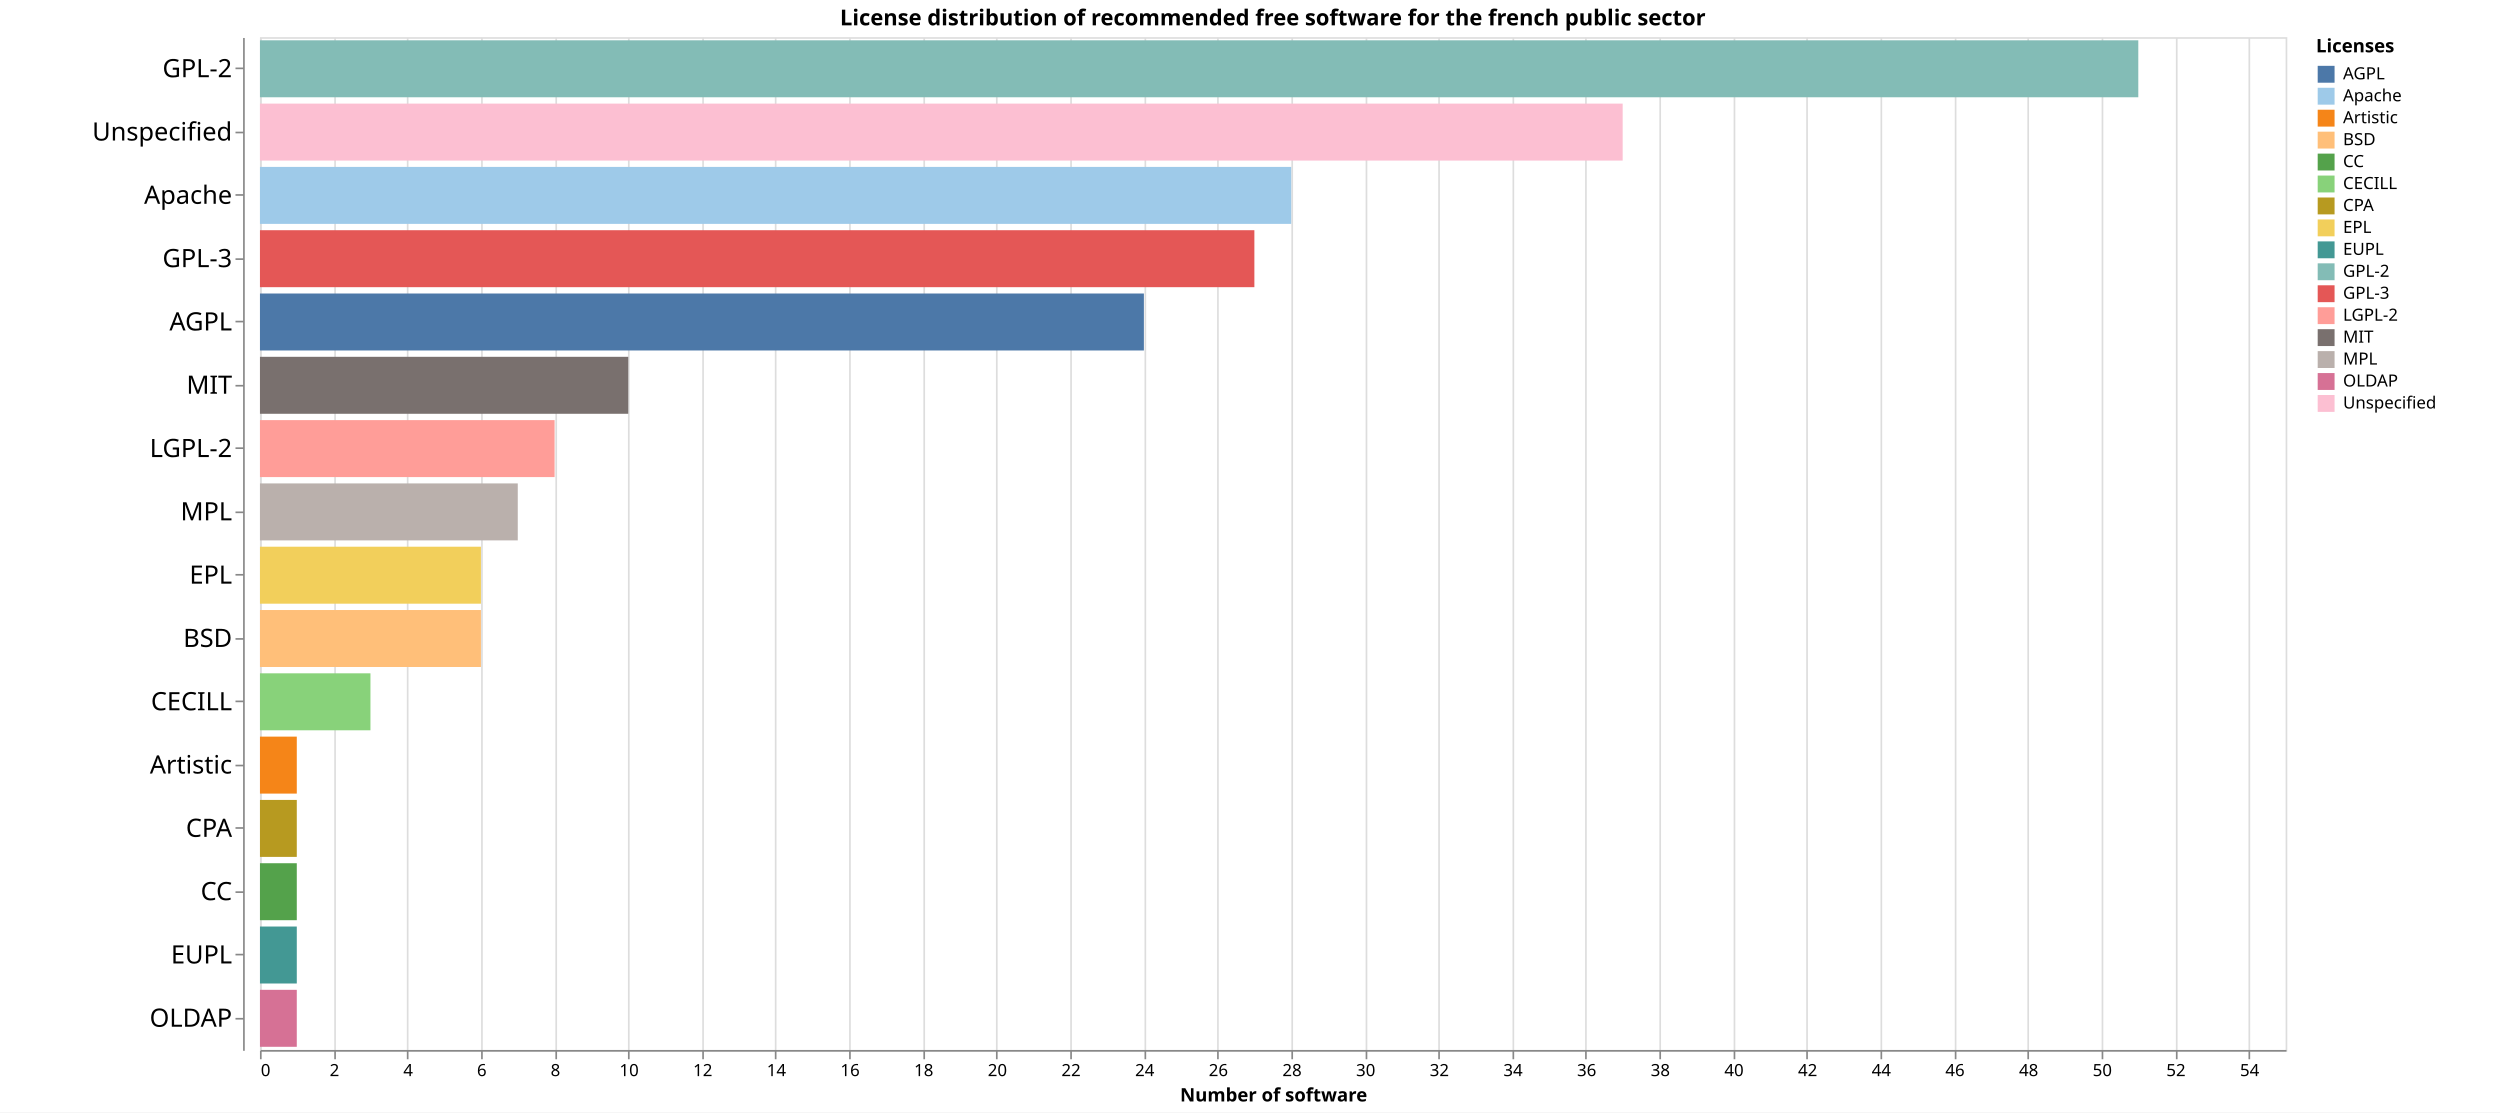
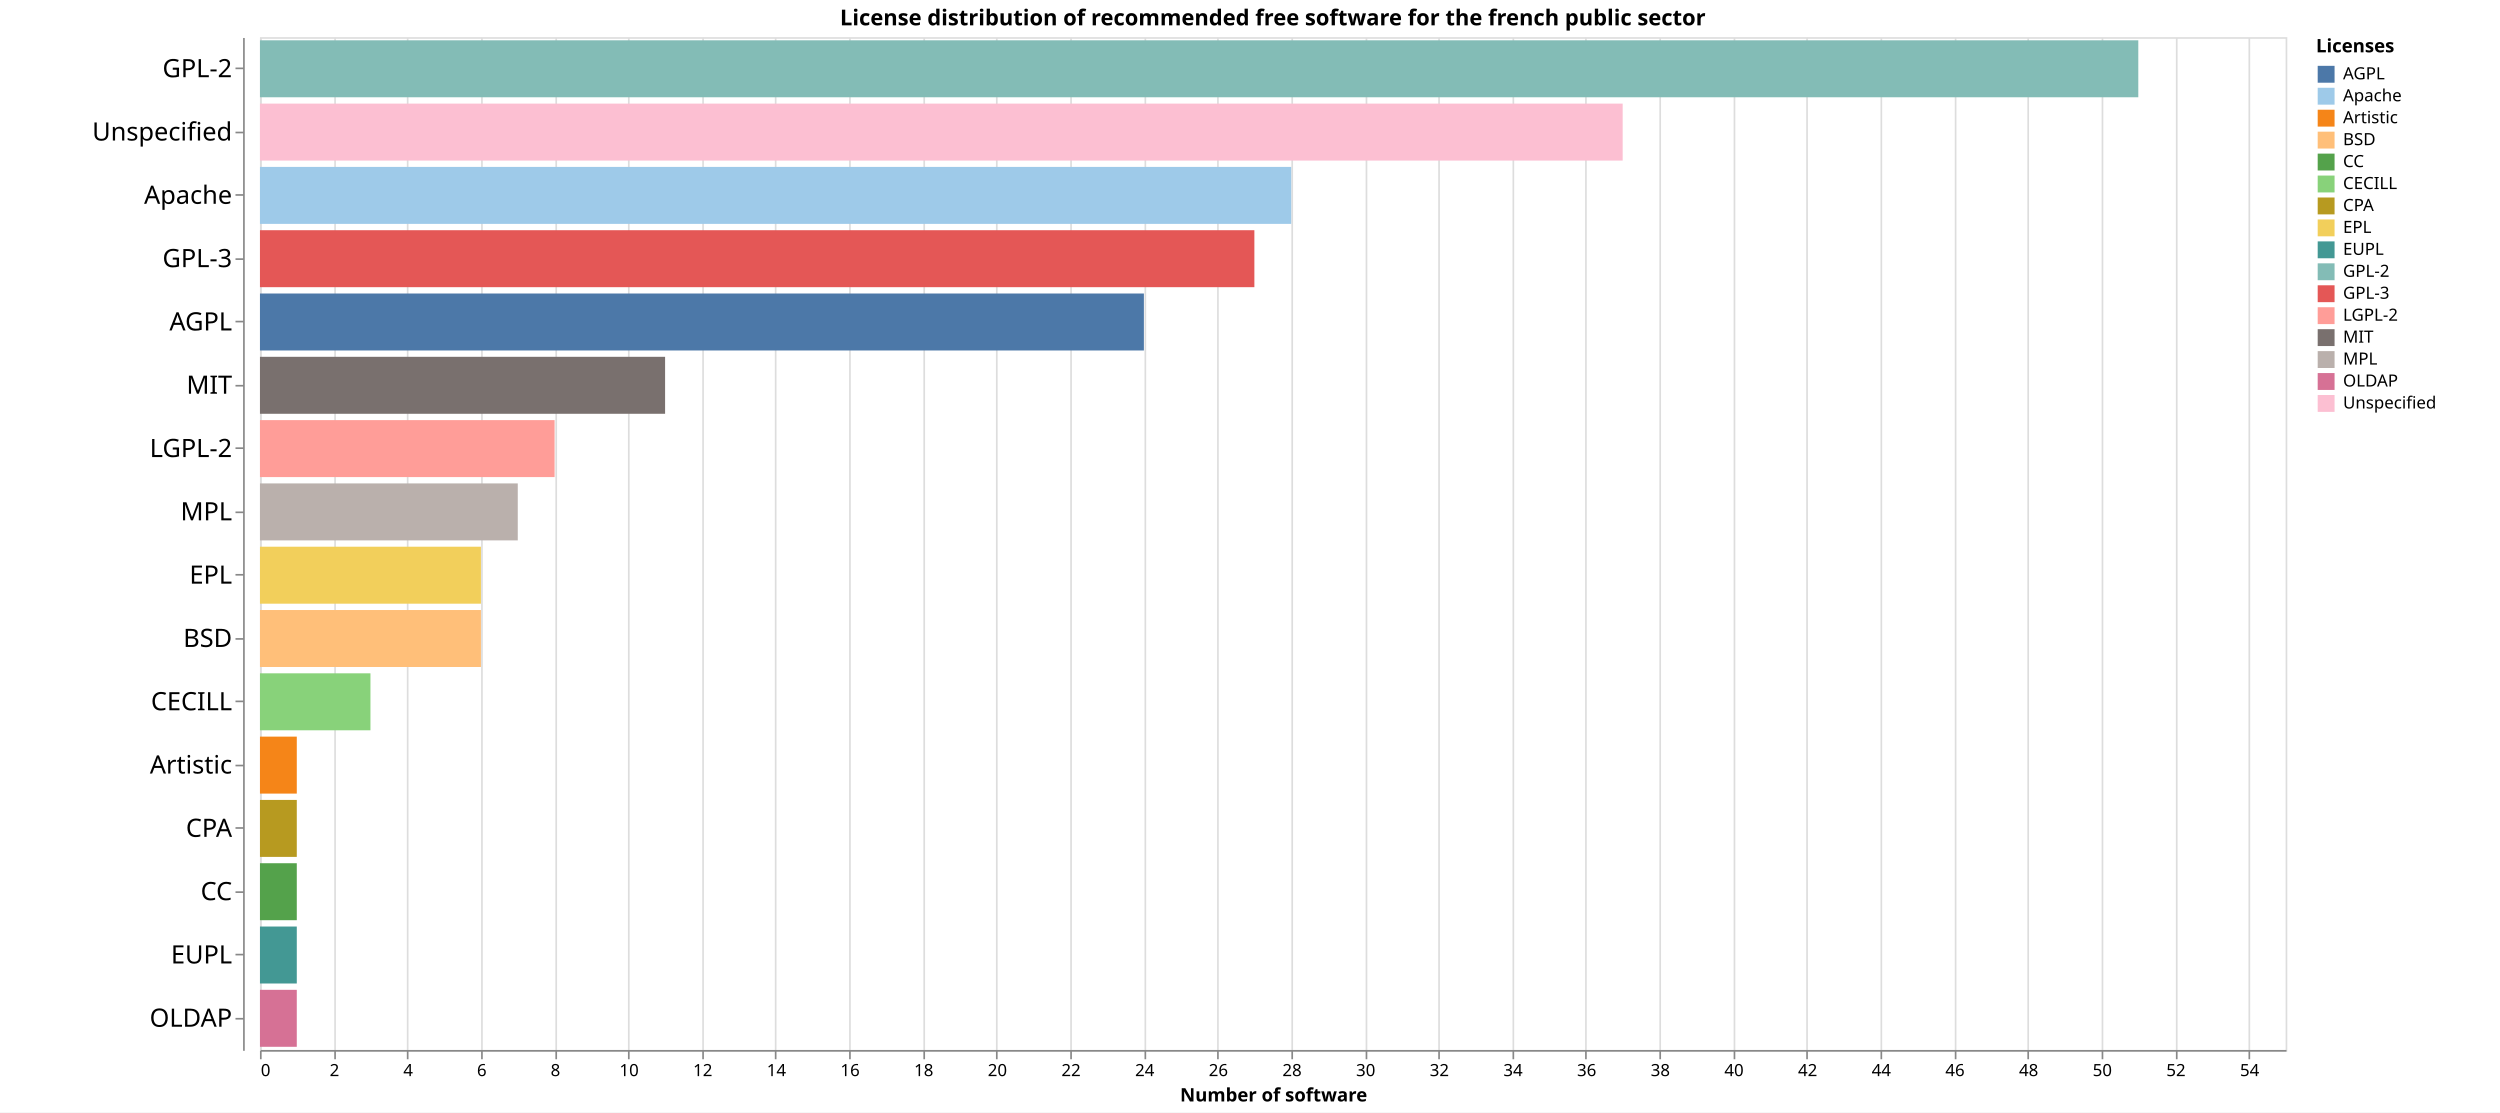
<svg xmlns="http://www.w3.org/2000/svg" version="1.1" class="marks" width="1481" height="659" viewBox="0 0 1481 659">
  <rect width="1481" height="659" fill="white" />
  <g fill="none" stroke-miterlimit="10" transform="translate(154,22)">
    <g class="mark-group role-frame root" role="graphics-object" aria-roledescription="group mark container">
      <g transform="translate(0,0)">
        <path class="background" aria-hidden="true" d="M0.5,0.5h1200v600h-1200Z" stroke="#ddd" />
        <g>
          <g class="mark-group role-axis" aria-hidden="true">
            <g transform="translate(0.5,600.5)">
              <path class="background" aria-hidden="true" d="M0,0h0v0h0Z" pointer-events="none" />
              <g>
                <g class="mark-rule role-axis-grid" pointer-events="none">
                  <line transform="translate(0,0)" x2="0" y2="-600" stroke="#ddd" stroke-width="1" opacity="1" />
                  <line transform="translate(44,0)" x2="0" y2="-600" stroke="#ddd" stroke-width="1" opacity="1" />
                  <line transform="translate(87,0)" x2="0" y2="-600" stroke="#ddd" stroke-width="1" opacity="1" />
                  <line transform="translate(131,0)" x2="0" y2="-600" stroke="#ddd" stroke-width="1" opacity="1" />
                  <line transform="translate(175,0)" x2="0" y2="-600" stroke="#ddd" stroke-width="1" opacity="1" />
                  <line transform="translate(218,0)" x2="0" y2="-600" stroke="#ddd" stroke-width="1" opacity="1" />
                  <line transform="translate(262,0)" x2="0" y2="-600" stroke="#ddd" stroke-width="1" opacity="1" />
                  <line transform="translate(305,0)" x2="0" y2="-600" stroke="#ddd" stroke-width="1" opacity="1" />
                  <line transform="translate(349,0)" x2="0" y2="-600" stroke="#ddd" stroke-width="1" opacity="1" />
                  <line transform="translate(393,0)" x2="0" y2="-600" stroke="#ddd" stroke-width="1" opacity="1" />
                  <line transform="translate(436,0)" x2="0" y2="-600" stroke="#ddd" stroke-width="1" opacity="1" />
                  <line transform="translate(480,0)" x2="0" y2="-600" stroke="#ddd" stroke-width="1" opacity="1" />
                  <line transform="translate(524,0)" x2="0" y2="-600" stroke="#ddd" stroke-width="1" opacity="1" />
                  <line transform="translate(567,0)" x2="0" y2="-600" stroke="#ddd" stroke-width="1" opacity="1" />
                  <line transform="translate(611,0)" x2="0" y2="-600" stroke="#ddd" stroke-width="1" opacity="1" />
                  <line transform="translate(655,0)" x2="0" y2="-600" stroke="#ddd" stroke-width="1" opacity="1" />
                  <line transform="translate(698,0)" x2="0" y2="-600" stroke="#ddd" stroke-width="1" opacity="1" />
                  <line transform="translate(742,0)" x2="0" y2="-600" stroke="#ddd" stroke-width="1" opacity="1" />
                  <line transform="translate(785,0)" x2="0" y2="-600" stroke="#ddd" stroke-width="1" opacity="1" />
                  <line transform="translate(829,0)" x2="0" y2="-600" stroke="#ddd" stroke-width="1" opacity="1" />
                  <line transform="translate(873,0)" x2="0" y2="-600" stroke="#ddd" stroke-width="1" opacity="1" />
                  <line transform="translate(916,0)" x2="0" y2="-600" stroke="#ddd" stroke-width="1" opacity="1" />
                  <line transform="translate(960,0)" x2="0" y2="-600" stroke="#ddd" stroke-width="1" opacity="1" />
                  <line transform="translate(1004,0)" x2="0" y2="-600" stroke="#ddd" stroke-width="1" opacity="1" />
                  <line transform="translate(1047,0)" x2="0" y2="-600" stroke="#ddd" stroke-width="1" opacity="1" />
                  <line transform="translate(1091,0)" x2="0" y2="-600" stroke="#ddd" stroke-width="1" opacity="1" />
                  <line transform="translate(1135,0)" x2="0" y2="-600" stroke="#ddd" stroke-width="1" opacity="1" />
                  <line transform="translate(1178,0)" x2="0" y2="-600" stroke="#ddd" stroke-width="1" opacity="1" />
                </g>
              </g>
              <path class="foreground" aria-hidden="true" d="" pointer-events="none" display="none" />
            </g>
          </g>
          <g class="mark-group role-axis" role="graphics-symbol" aria-roledescription="axis" aria-label="X-axis titled 'Number of software' for a linear scale with values from 0 to 55">
            <g transform="translate(0.5,600.5)">
              <path class="background" aria-hidden="true" d="M0,0h0v0h0Z" pointer-events="none" />
              <g>
                <g class="mark-rule role-axis-tick" pointer-events="none">
                  <line transform="translate(0,0)" x2="0" y2="5" stroke="#888" stroke-width="1" opacity="1" />
                  <line transform="translate(44,0)" x2="0" y2="5" stroke="#888" stroke-width="1" opacity="1" />
                  <line transform="translate(87,0)" x2="0" y2="5" stroke="#888" stroke-width="1" opacity="1" />
                  <line transform="translate(131,0)" x2="0" y2="5" stroke="#888" stroke-width="1" opacity="1" />
                  <line transform="translate(175,0)" x2="0" y2="5" stroke="#888" stroke-width="1" opacity="1" />
                  <line transform="translate(218,0)" x2="0" y2="5" stroke="#888" stroke-width="1" opacity="1" />
                  <line transform="translate(262,0)" x2="0" y2="5" stroke="#888" stroke-width="1" opacity="1" />
                  <line transform="translate(305,0)" x2="0" y2="5" stroke="#888" stroke-width="1" opacity="1" />
                  <line transform="translate(349,0)" x2="0" y2="5" stroke="#888" stroke-width="1" opacity="1" />
                  <line transform="translate(393,0)" x2="0" y2="5" stroke="#888" stroke-width="1" opacity="1" />
                  <line transform="translate(436,0)" x2="0" y2="5" stroke="#888" stroke-width="1" opacity="1" />
                  <line transform="translate(480,0)" x2="0" y2="5" stroke="#888" stroke-width="1" opacity="1" />
                  <line transform="translate(524,0)" x2="0" y2="5" stroke="#888" stroke-width="1" opacity="1" />
                  <line transform="translate(567,0)" x2="0" y2="5" stroke="#888" stroke-width="1" opacity="1" />
                  <line transform="translate(611,0)" x2="0" y2="5" stroke="#888" stroke-width="1" opacity="1" />
                  <line transform="translate(655,0)" x2="0" y2="5" stroke="#888" stroke-width="1" opacity="1" />
                  <line transform="translate(698,0)" x2="0" y2="5" stroke="#888" stroke-width="1" opacity="1" />
                  <line transform="translate(742,0)" x2="0" y2="5" stroke="#888" stroke-width="1" opacity="1" />
                  <line transform="translate(785,0)" x2="0" y2="5" stroke="#888" stroke-width="1" opacity="1" />
                  <line transform="translate(829,0)" x2="0" y2="5" stroke="#888" stroke-width="1" opacity="1" />
                  <line transform="translate(873,0)" x2="0" y2="5" stroke="#888" stroke-width="1" opacity="1" />
                  <line transform="translate(916,0)" x2="0" y2="5" stroke="#888" stroke-width="1" opacity="1" />
                  <line transform="translate(960,0)" x2="0" y2="5" stroke="#888" stroke-width="1" opacity="1" />
                  <line transform="translate(1004,0)" x2="0" y2="5" stroke="#888" stroke-width="1" opacity="1" />
                  <line transform="translate(1047,0)" x2="0" y2="5" stroke="#888" stroke-width="1" opacity="1" />
                  <line transform="translate(1091,0)" x2="0" y2="5" stroke="#888" stroke-width="1" opacity="1" />
                  <line transform="translate(1135,0)" x2="0" y2="5" stroke="#888" stroke-width="1" opacity="1" />
                  <line transform="translate(1178,0)" x2="0" y2="5" stroke="#888" stroke-width="1" opacity="1" />
                </g>
                <g class="mark-text role-axis-label" pointer-events="none">
                  <text text-anchor="start" transform="translate(0,15)" font-family="sans-serif" font-size="10px" fill="#000" opacity="1">0</text>
                  <text text-anchor="middle" transform="translate(43.63636,15)" font-family="sans-serif" font-size="10px" fill="#000" opacity="1">2</text>
                  <text text-anchor="middle" transform="translate(87.27273,15)" font-family="sans-serif" font-size="10px" fill="#000" opacity="1">4</text>
                  <text text-anchor="middle" transform="translate(130.9091,15)" font-family="sans-serif" font-size="10px" fill="#000" opacity="1">6</text>
                  <text text-anchor="middle" transform="translate(174.5455,15)" font-family="sans-serif" font-size="10px" fill="#000" opacity="1">8</text>
                  <text text-anchor="middle" transform="translate(218.1818,15)" font-family="sans-serif" font-size="10px" fill="#000" opacity="1">10</text>
                  <text text-anchor="middle" transform="translate(261.8182,15)" font-family="sans-serif" font-size="10px" fill="#000" opacity="1">12</text>
                  <text text-anchor="middle" transform="translate(305.4545,15)" font-family="sans-serif" font-size="10px" fill="#000" opacity="1">14</text>
                  <text text-anchor="middle" transform="translate(349.0909,15)" font-family="sans-serif" font-size="10px" fill="#000" opacity="1">16</text>
                  <text text-anchor="middle" transform="translate(392.7273,15)" font-family="sans-serif" font-size="10px" fill="#000" opacity="1">18</text>
                  <text text-anchor="middle" transform="translate(436.3636,15)" font-family="sans-serif" font-size="10px" fill="#000" opacity="1">20</text>
                  <text text-anchor="middle" transform="translate(480,15)" font-family="sans-serif" font-size="10px" fill="#000" opacity="1">22</text>
                  <text text-anchor="middle" transform="translate(523.6364,15)" font-family="sans-serif" font-size="10px" fill="#000" opacity="1">24</text>
                  <text text-anchor="middle" transform="translate(567.2727,15)" font-family="sans-serif" font-size="10px" fill="#000" opacity="1">26</text>
                  <text text-anchor="middle" transform="translate(610.9091,15)" font-family="sans-serif" font-size="10px" fill="#000" opacity="1">28</text>
                  <text text-anchor="middle" transform="translate(654.5455,15)" font-family="sans-serif" font-size="10px" fill="#000" opacity="1">30</text>
                  <text text-anchor="middle" transform="translate(698.1818,15)" font-family="sans-serif" font-size="10px" fill="#000" opacity="1">32</text>
                  <text text-anchor="middle" transform="translate(741.8182,15)" font-family="sans-serif" font-size="10px" fill="#000" opacity="1">34</text>
                  <text text-anchor="middle" transform="translate(785.4545,15)" font-family="sans-serif" font-size="10px" fill="#000" opacity="1">36</text>
                  <text text-anchor="middle" transform="translate(829.0909,15)" font-family="sans-serif" font-size="10px" fill="#000" opacity="1">38</text>
                  <text text-anchor="middle" transform="translate(872.7273,15)" font-family="sans-serif" font-size="10px" fill="#000" opacity="1">40</text>
                  <text text-anchor="middle" transform="translate(916.3636,15)" font-family="sans-serif" font-size="10px" fill="#000" opacity="1">42</text>
                  <text text-anchor="middle" transform="translate(960,15)" font-family="sans-serif" font-size="10px" fill="#000" opacity="1">44</text>
                  <text text-anchor="middle" transform="translate(1003.636,15)" font-family="sans-serif" font-size="10px" fill="#000" opacity="1">46</text>
                  <text text-anchor="middle" transform="translate(1047.273,15)" font-family="sans-serif" font-size="10px" fill="#000" opacity="1">48</text>
                  <text text-anchor="middle" transform="translate(1090.909,15)" font-family="sans-serif" font-size="10px" fill="#000" opacity="1">50</text>
                  <text text-anchor="middle" transform="translate(1134.545,15)" font-family="sans-serif" font-size="10px" fill="#000" opacity="1">52</text>
                  <text text-anchor="middle" transform="translate(1178.182,15)" font-family="sans-serif" font-size="10px" fill="#000" opacity="1">54</text>
                </g>
                <g class="mark-rule role-axis-domain" pointer-events="none">
                  <line transform="translate(0,0)" x2="1200" y2="0" stroke="#888" stroke-width="1" opacity="1" />
                </g>
                <g class="mark-text role-axis-title" pointer-events="none">
                  <text text-anchor="middle" transform="translate(600,30)" font-family="sans-serif" font-size="11px" font-weight="bold" fill="#000" opacity="1">Number of software</text>
                </g>
              </g>
              <path class="foreground" aria-hidden="true" d="" pointer-events="none" display="none" />
            </g>
          </g>
          <g class="mark-group role-axis" role="graphics-symbol" aria-roledescription="axis" aria-label="Y-axis for a discrete scale with 16 values: GPL-2, Unspecified, Apache, GPL-3, AGPL, ending with OLDAP">
            <g transform="translate(-9.5,0.5)">
              <path class="background" aria-hidden="true" d="M0,0h0v0h0Z" pointer-events="none" />
              <g>
                <g class="mark-rule role-axis-tick" pointer-events="none">
                  <line transform="translate(0,18)" x2="-5" y2="0" stroke="#888" stroke-width="1" opacity="1" />
                  <line transform="translate(0,56)" x2="-5" y2="0" stroke="#888" stroke-width="1" opacity="1" />
                  <line transform="translate(0,93)" x2="-5" y2="0" stroke="#888" stroke-width="1" opacity="1" />
                  <line transform="translate(0,131)" x2="-5" y2="0" stroke="#888" stroke-width="1" opacity="1" />
                  <line transform="translate(0,168)" x2="-5" y2="0" stroke="#888" stroke-width="1" opacity="1" />
                  <line transform="translate(0,206)" x2="-5" y2="0" stroke="#888" stroke-width="1" opacity="1" />
                  <line transform="translate(0,243)" x2="-5" y2="0" stroke="#888" stroke-width="1" opacity="1" />
                  <line transform="translate(0,281)" x2="-5" y2="0" stroke="#888" stroke-width="1" opacity="1" />
                  <line transform="translate(0,318)" x2="-5" y2="0" stroke="#888" stroke-width="1" opacity="1" />
                  <line transform="translate(0,356)" x2="-5" y2="0" stroke="#888" stroke-width="1" opacity="1" />
                  <line transform="translate(0,393)" x2="-5" y2="0" stroke="#888" stroke-width="1" opacity="1" />
                  <line transform="translate(0,431)" x2="-5" y2="0" stroke="#888" stroke-width="1" opacity="1" />
                  <line transform="translate(0,468)" x2="-5" y2="0" stroke="#888" stroke-width="1" opacity="1" />
                  <line transform="translate(0,506)" x2="-5" y2="0" stroke="#888" stroke-width="1" opacity="1" />
                  <line transform="translate(0,543)" x2="-5" y2="0" stroke="#888" stroke-width="1" opacity="1" />
                  <line transform="translate(0,581)" x2="-5" y2="0" stroke="#888" stroke-width="1" opacity="1" />
                </g>
                <g class="mark-text role-axis-label" pointer-events="none">
                  <text text-anchor="end" transform="translate(-7,23.25)" font-family="sans-serif" font-size="15px" fill="#000" opacity="1">GPL-2</text>
                  <text text-anchor="end" transform="translate(-7,60.75)" font-family="sans-serif" font-size="15px" fill="#000" opacity="1">Unspecified</text>
                  <text text-anchor="end" transform="translate(-7,98.25)" font-family="sans-serif" font-size="15px" fill="#000" opacity="1">Apache</text>
                  <text text-anchor="end" transform="translate(-7,135.75)" font-family="sans-serif" font-size="15px" fill="#000" opacity="1">GPL-3</text>
                  <text text-anchor="end" transform="translate(-7,173.25)" font-family="sans-serif" font-size="15px" fill="#000" opacity="1">AGPL</text>
                  <text text-anchor="end" transform="translate(-7,210.75)" font-family="sans-serif" font-size="15px" fill="#000" opacity="1">MIT</text>
                  <text text-anchor="end" transform="translate(-7,248.25)" font-family="sans-serif" font-size="15px" fill="#000" opacity="1">LGPL-2</text>
                  <text text-anchor="end" transform="translate(-7,285.75)" font-family="sans-serif" font-size="15px" fill="#000" opacity="1">MPL</text>
                  <text text-anchor="end" transform="translate(-7,323.25)" font-family="sans-serif" font-size="15px" fill="#000" opacity="1">EPL</text>
                  <text text-anchor="end" transform="translate(-7,360.75)" font-family="sans-serif" font-size="15px" fill="#000" opacity="1">BSD</text>
                  <text text-anchor="end" transform="translate(-7,398.25)" font-family="sans-serif" font-size="15px" fill="#000" opacity="1">CECILL</text>
                  <text text-anchor="end" transform="translate(-7,435.75)" font-family="sans-serif" font-size="15px" fill="#000" opacity="1">Artistic</text>
                  <text text-anchor="end" transform="translate(-7,473.25)" font-family="sans-serif" font-size="15px" fill="#000" opacity="1">CPA</text>
                  <text text-anchor="end" transform="translate(-7,510.75)" font-family="sans-serif" font-size="15px" fill="#000" opacity="1">CC</text>
                  <text text-anchor="end" transform="translate(-7,548.25)" font-family="sans-serif" font-size="15px" fill="#000" opacity="1">EUPL</text>
                  <text text-anchor="end" transform="translate(-7,585.75)" font-family="sans-serif" font-size="15px" fill="#000" opacity="1">OLDAP</text>
                </g>
                <g class="mark-rule role-axis-domain" pointer-events="none">
                  <line transform="translate(0,0)" x2="0" y2="600" stroke="#888" stroke-width="1" opacity="1" />
                </g>
              </g>
              <path class="foreground" aria-hidden="true" d="" pointer-events="none" display="none" />
            </g>
          </g>
          <g class="mark-rect role-mark marks" role="graphics-object" aria-roledescription="rect mark container">
            <path aria-label="Number: 27; License: GPL-3" role="graphics-symbol" aria-roledescription="bar" d="M0,114.375h589.091v33.75h-589.091Z" fill="#e45756" />
            <path aria-label="Number: 8; License: LGPL-2" role="graphics-symbol" aria-roledescription="bar" d="M0,226.875h174.545v33.75h-174.545Z" fill="#ff9d98" />
            <path aria-label="Number: 6; License: EPL" role="graphics-symbol" aria-roledescription="bar" d="M0,301.875h130.909v33.75h-130.909Z" fill="#f2cf5b" />
            <path aria-label="Number: 1; License: Artistic" role="graphics-symbol" aria-roledescription="bar" d="M0,414.375h21.818v33.75h-21.818Z" fill="#f58518" />
            <path aria-label="Number: 24; License: AGPL" role="graphics-symbol" aria-roledescription="bar" d="M0,151.875h523.636v33.75h-523.636Z" fill="#4c78a8" />
            <path aria-label="Number: 1; License: CPA" role="graphics-symbol" aria-roledescription="bar" d="M0,451.875h21.818v33.75h-21.818Z" fill="#b79a20" />
            <path aria-label="Number: 3; License: CECILL" role="graphics-symbol" aria-roledescription="bar" d="M0,376.875h65.455v33.75h-65.455Z" fill="#88d27a" />
            <path aria-label="Number: 1; License: CC" role="graphics-symbol" aria-roledescription="bar" d="M0,489.375h21.818v33.75h-21.818Z" fill="#54a24b" />
            <path aria-label="Number: 37; License: Unspecified" role="graphics-symbol" aria-roledescription="bar" d="M0,39.375h807.273v33.75h-807.273Z" fill="#fcbfd2" />
            <path aria-label="Number: 28; License: Apache" role="graphics-symbol" aria-roledescription="bar" d="M0,76.875h610.909v33.75h-610.909Z" fill="#9ecae9" />
            <path aria-label="Number: 1; License: EUPL" role="graphics-symbol" aria-roledescription="bar" d="M0,526.875h21.818v33.75h-21.818Z" fill="#439894" />
            <path aria-label="Number: 6; License: BSD" role="graphics-symbol" aria-roledescription="bar" d="M0,339.375h130.909v33.75h-130.909Z" fill="#ffbf79" />
-             <path aria-label="Number: 10; License: MIT" role="graphics-symbol" aria-roledescription="bar" d="M0,189.375h218.182v33.75h-218.182Z" fill="#79706e" />
+             <path aria-label="Number: 11; License: MIT" role="graphics-symbol" aria-roledescription="bar" d="M0,189.375h240v33.75h-240Z" fill="#79706e" />
            <path aria-label="Number: 51; License: GPL-2" role="graphics-symbol" aria-roledescription="bar" d="M0,1.875h1112.727v33.75h-1112.727Z" fill="#83bcb6" />
            <path aria-label="Number: 7; License: MPL" role="graphics-symbol" aria-roledescription="bar" d="M0,264.375h152.727v33.75h-152.727Z" fill="#bab0ac" />
            <path aria-label="Number: 1; License: OLDAP" role="graphics-symbol" aria-roledescription="bar" d="M0,564.375h21.818v33.75h-21.818Z" fill="#d67195" />
          </g>
          <g class="mark-group role-legend" role="graphics-symbol" aria-roledescription="legend" aria-label="Symbol legend titled 'Licenses' for fill color with 16 values: AGPL, Apache, Artistic, BSD, CC, ending with Unspecified">
            <g transform="translate(1218,0)">
              <path class="background" aria-hidden="true" d="M0,0h104v222h-104Z" pointer-events="none" />
              <g>
                <g class="mark-group role-legend-entry">
                  <g transform="translate(0,16)">
                    <path class="background" aria-hidden="true" d="M0,0h0v0h0Z" pointer-events="none" />
                    <g>
                      <g class="mark-group role-scope" role="graphics-object" aria-roledescription="group mark container">
                        <g transform="translate(0,0)">
                          <path class="background" aria-hidden="true" d="M0,0h104v11h-104Z" pointer-events="none" opacity="1" />
                          <g>
                            <g class="mark-symbol role-legend-symbol" pointer-events="none">
                              <path transform="translate(6,6)" d="M-5,-5h10v10h-10Z" fill="#4c78a8" stroke-width="1.5" opacity="1" />
                            </g>
                            <g class="mark-text role-legend-label" pointer-events="none">
                              <text text-anchor="start" transform="translate(16,9)" font-family="sans-serif" font-size="10px" fill="#000" opacity="1">AGPL</text>
                            </g>
                          </g>
                          <path class="foreground" aria-hidden="true" d="" pointer-events="none" display="none" />
                        </g>
                        <g transform="translate(0,13)">
                          <path class="background" aria-hidden="true" d="M0,0h104v11h-104Z" pointer-events="none" opacity="1" />
                          <g>
                            <g class="mark-symbol role-legend-symbol" pointer-events="none">
                              <path transform="translate(6,6)" d="M-5,-5h10v10h-10Z" fill="#9ecae9" stroke-width="1.5" opacity="1" />
                            </g>
                            <g class="mark-text role-legend-label" pointer-events="none">
                              <text text-anchor="start" transform="translate(16,9)" font-family="sans-serif" font-size="10px" fill="#000" opacity="1">Apache</text>
                            </g>
                          </g>
                          <path class="foreground" aria-hidden="true" d="" pointer-events="none" display="none" />
                        </g>
                        <g transform="translate(0,26)">
                          <path class="background" aria-hidden="true" d="M0,0h104v11h-104Z" pointer-events="none" opacity="1" />
                          <g>
                            <g class="mark-symbol role-legend-symbol" pointer-events="none">
                              <path transform="translate(6,6)" d="M-5,-5h10v10h-10Z" fill="#f58518" stroke-width="1.5" opacity="1" />
                            </g>
                            <g class="mark-text role-legend-label" pointer-events="none">
                              <text text-anchor="start" transform="translate(16,9)" font-family="sans-serif" font-size="10px" fill="#000" opacity="1">Artistic</text>
                            </g>
                          </g>
                          <path class="foreground" aria-hidden="true" d="" pointer-events="none" display="none" />
                        </g>
                        <g transform="translate(0,39)">
                          <path class="background" aria-hidden="true" d="M0,0h104v11h-104Z" pointer-events="none" opacity="1" />
                          <g>
                            <g class="mark-symbol role-legend-symbol" pointer-events="none">
                              <path transform="translate(6,6)" d="M-5,-5h10v10h-10Z" fill="#ffbf79" stroke-width="1.5" opacity="1" />
                            </g>
                            <g class="mark-text role-legend-label" pointer-events="none">
                              <text text-anchor="start" transform="translate(16,9)" font-family="sans-serif" font-size="10px" fill="#000" opacity="1">BSD</text>
                            </g>
                          </g>
                          <path class="foreground" aria-hidden="true" d="" pointer-events="none" display="none" />
                        </g>
                        <g transform="translate(0,52)">
                          <path class="background" aria-hidden="true" d="M0,0h104v11h-104Z" pointer-events="none" opacity="1" />
                          <g>
                            <g class="mark-symbol role-legend-symbol" pointer-events="none">
                              <path transform="translate(6,6)" d="M-5,-5h10v10h-10Z" fill="#54a24b" stroke-width="1.5" opacity="1" />
                            </g>
                            <g class="mark-text role-legend-label" pointer-events="none">
                              <text text-anchor="start" transform="translate(16,9)" font-family="sans-serif" font-size="10px" fill="#000" opacity="1">CC</text>
                            </g>
                          </g>
                          <path class="foreground" aria-hidden="true" d="" pointer-events="none" display="none" />
                        </g>
                        <g transform="translate(0,65)">
                          <path class="background" aria-hidden="true" d="M0,0h104v11h-104Z" pointer-events="none" opacity="1" />
                          <g>
                            <g class="mark-symbol role-legend-symbol" pointer-events="none">
                              <path transform="translate(6,6)" d="M-5,-5h10v10h-10Z" fill="#88d27a" stroke-width="1.5" opacity="1" />
                            </g>
                            <g class="mark-text role-legend-label" pointer-events="none">
                              <text text-anchor="start" transform="translate(16,9)" font-family="sans-serif" font-size="10px" fill="#000" opacity="1">CECILL</text>
                            </g>
                          </g>
                          <path class="foreground" aria-hidden="true" d="" pointer-events="none" display="none" />
                        </g>
                        <g transform="translate(0,78)">
                          <path class="background" aria-hidden="true" d="M0,0h104v11h-104Z" pointer-events="none" opacity="1" />
                          <g>
                            <g class="mark-symbol role-legend-symbol" pointer-events="none">
                              <path transform="translate(6,6)" d="M-5,-5h10v10h-10Z" fill="#b79a20" stroke-width="1.5" opacity="1" />
                            </g>
                            <g class="mark-text role-legend-label" pointer-events="none">
                              <text text-anchor="start" transform="translate(16,9)" font-family="sans-serif" font-size="10px" fill="#000" opacity="1">CPA</text>
                            </g>
                          </g>
                          <path class="foreground" aria-hidden="true" d="" pointer-events="none" display="none" />
                        </g>
                        <g transform="translate(0,91)">
                          <path class="background" aria-hidden="true" d="M0,0h104v11h-104Z" pointer-events="none" opacity="1" />
                          <g>
                            <g class="mark-symbol role-legend-symbol" pointer-events="none">
                              <path transform="translate(6,6)" d="M-5,-5h10v10h-10Z" fill="#f2cf5b" stroke-width="1.5" opacity="1" />
                            </g>
                            <g class="mark-text role-legend-label" pointer-events="none">
                              <text text-anchor="start" transform="translate(16,9)" font-family="sans-serif" font-size="10px" fill="#000" opacity="1">EPL</text>
                            </g>
                          </g>
                          <path class="foreground" aria-hidden="true" d="" pointer-events="none" display="none" />
                        </g>
                        <g transform="translate(0,104)">
                          <path class="background" aria-hidden="true" d="M0,0h104v11h-104Z" pointer-events="none" opacity="1" />
                          <g>
                            <g class="mark-symbol role-legend-symbol" pointer-events="none">
                              <path transform="translate(6,6)" d="M-5,-5h10v10h-10Z" fill="#439894" stroke-width="1.5" opacity="1" />
                            </g>
                            <g class="mark-text role-legend-label" pointer-events="none">
                              <text text-anchor="start" transform="translate(16,9)" font-family="sans-serif" font-size="10px" fill="#000" opacity="1">EUPL</text>
                            </g>
                          </g>
                          <path class="foreground" aria-hidden="true" d="" pointer-events="none" display="none" />
                        </g>
                        <g transform="translate(0,117)">
                          <path class="background" aria-hidden="true" d="M0,0h104v11h-104Z" pointer-events="none" opacity="1" />
                          <g>
                            <g class="mark-symbol role-legend-symbol" pointer-events="none">
                              <path transform="translate(6,6)" d="M-5,-5h10v10h-10Z" fill="#83bcb6" stroke-width="1.5" opacity="1" />
                            </g>
                            <g class="mark-text role-legend-label" pointer-events="none">
                              <text text-anchor="start" transform="translate(16,9)" font-family="sans-serif" font-size="10px" fill="#000" opacity="1">GPL-2</text>
                            </g>
                          </g>
                          <path class="foreground" aria-hidden="true" d="" pointer-events="none" display="none" />
                        </g>
                        <g transform="translate(0,130)">
                          <path class="background" aria-hidden="true" d="M0,0h104v11h-104Z" pointer-events="none" opacity="1" />
                          <g>
                            <g class="mark-symbol role-legend-symbol" pointer-events="none">
                              <path transform="translate(6,6)" d="M-5,-5h10v10h-10Z" fill="#e45756" stroke-width="1.5" opacity="1" />
                            </g>
                            <g class="mark-text role-legend-label" pointer-events="none">
                              <text text-anchor="start" transform="translate(16,9)" font-family="sans-serif" font-size="10px" fill="#000" opacity="1">GPL-3</text>
                            </g>
                          </g>
                          <path class="foreground" aria-hidden="true" d="" pointer-events="none" display="none" />
                        </g>
                        <g transform="translate(0,143)">
                          <path class="background" aria-hidden="true" d="M0,0h104v11h-104Z" pointer-events="none" opacity="1" />
                          <g>
                            <g class="mark-symbol role-legend-symbol" pointer-events="none">
                              <path transform="translate(6,6)" d="M-5,-5h10v10h-10Z" fill="#ff9d98" stroke-width="1.5" opacity="1" />
                            </g>
                            <g class="mark-text role-legend-label" pointer-events="none">
                              <text text-anchor="start" transform="translate(16,9)" font-family="sans-serif" font-size="10px" fill="#000" opacity="1">LGPL-2</text>
                            </g>
                          </g>
                          <path class="foreground" aria-hidden="true" d="" pointer-events="none" display="none" />
                        </g>
                        <g transform="translate(0,156)">
                          <path class="background" aria-hidden="true" d="M0,0h104v11h-104Z" pointer-events="none" opacity="1" />
                          <g>
                            <g class="mark-symbol role-legend-symbol" pointer-events="none">
                              <path transform="translate(6,6)" d="M-5,-5h10v10h-10Z" fill="#79706e" stroke-width="1.5" opacity="1" />
                            </g>
                            <g class="mark-text role-legend-label" pointer-events="none">
                              <text text-anchor="start" transform="translate(16,9)" font-family="sans-serif" font-size="10px" fill="#000" opacity="1">MIT</text>
                            </g>
                          </g>
                          <path class="foreground" aria-hidden="true" d="" pointer-events="none" display="none" />
                        </g>
                        <g transform="translate(0,169)">
                          <path class="background" aria-hidden="true" d="M0,0h104v11h-104Z" pointer-events="none" opacity="1" />
                          <g>
                            <g class="mark-symbol role-legend-symbol" pointer-events="none">
                              <path transform="translate(6,6)" d="M-5,-5h10v10h-10Z" fill="#bab0ac" stroke-width="1.5" opacity="1" />
                            </g>
                            <g class="mark-text role-legend-label" pointer-events="none">
                              <text text-anchor="start" transform="translate(16,9)" font-family="sans-serif" font-size="10px" fill="#000" opacity="1">MPL</text>
                            </g>
                          </g>
                          <path class="foreground" aria-hidden="true" d="" pointer-events="none" display="none" />
                        </g>
                        <g transform="translate(0,182)">
                          <path class="background" aria-hidden="true" d="M0,0h104v11h-104Z" pointer-events="none" opacity="1" />
                          <g>
                            <g class="mark-symbol role-legend-symbol" pointer-events="none">
                              <path transform="translate(6,6)" d="M-5,-5h10v10h-10Z" fill="#d67195" stroke-width="1.5" opacity="1" />
                            </g>
                            <g class="mark-text role-legend-label" pointer-events="none">
                              <text text-anchor="start" transform="translate(16,9)" font-family="sans-serif" font-size="10px" fill="#000" opacity="1">OLDAP</text>
                            </g>
                          </g>
                          <path class="foreground" aria-hidden="true" d="" pointer-events="none" display="none" />
                        </g>
                        <g transform="translate(0,195)">
                          <path class="background" aria-hidden="true" d="M0,0h104v11h-104Z" pointer-events="none" opacity="1" />
                          <g>
                            <g class="mark-symbol role-legend-symbol" pointer-events="none">
                              <path transform="translate(6,6)" d="M-5,-5h10v10h-10Z" fill="#fcbfd2" stroke-width="1.5" opacity="1" />
                            </g>
                            <g class="mark-text role-legend-label" pointer-events="none">
                              <text text-anchor="start" transform="translate(16,9)" font-family="sans-serif" font-size="10px" fill="#000" opacity="1">Unspecified</text>
                            </g>
                          </g>
                          <path class="foreground" aria-hidden="true" d="" pointer-events="none" display="none" />
                        </g>
                      </g>
                    </g>
                    <path class="foreground" aria-hidden="true" d="" pointer-events="none" display="none" />
                  </g>
                </g>
                <g class="mark-text role-legend-title" pointer-events="none">
                  <text text-anchor="start" transform="translate(0,9)" font-family="sans-serif" font-size="11px" font-weight="bold" fill="#000" opacity="1">Licenses</text>
                </g>
              </g>
              <path class="foreground" aria-hidden="true" d="" pointer-events="none" display="none" />
            </g>
          </g>
          <g class="mark-group role-title">
            <g transform="translate(600,-17)">
              <path class="background" aria-hidden="true" d="M0,0h0v0h0Z" pointer-events="none" />
              <g>
                <g class="mark-text role-title-text" role="graphics-symbol" aria-roledescription="title" aria-label="Title text 'License distribution of recommended free software for the french public sector'" pointer-events="none">
                  <text text-anchor="middle" transform="translate(0,10)" font-family="sans-serif" font-size="13px" font-weight="bold" fill="#000" opacity="1">License distribution of recommended free software for the french public sector</text>
                </g>
              </g>
              <path class="foreground" aria-hidden="true" d="" pointer-events="none" display="none" />
            </g>
          </g>
        </g>
        <path class="foreground" aria-hidden="true" d="" display="none" />
      </g>
    </g>
  </g>
</svg>
